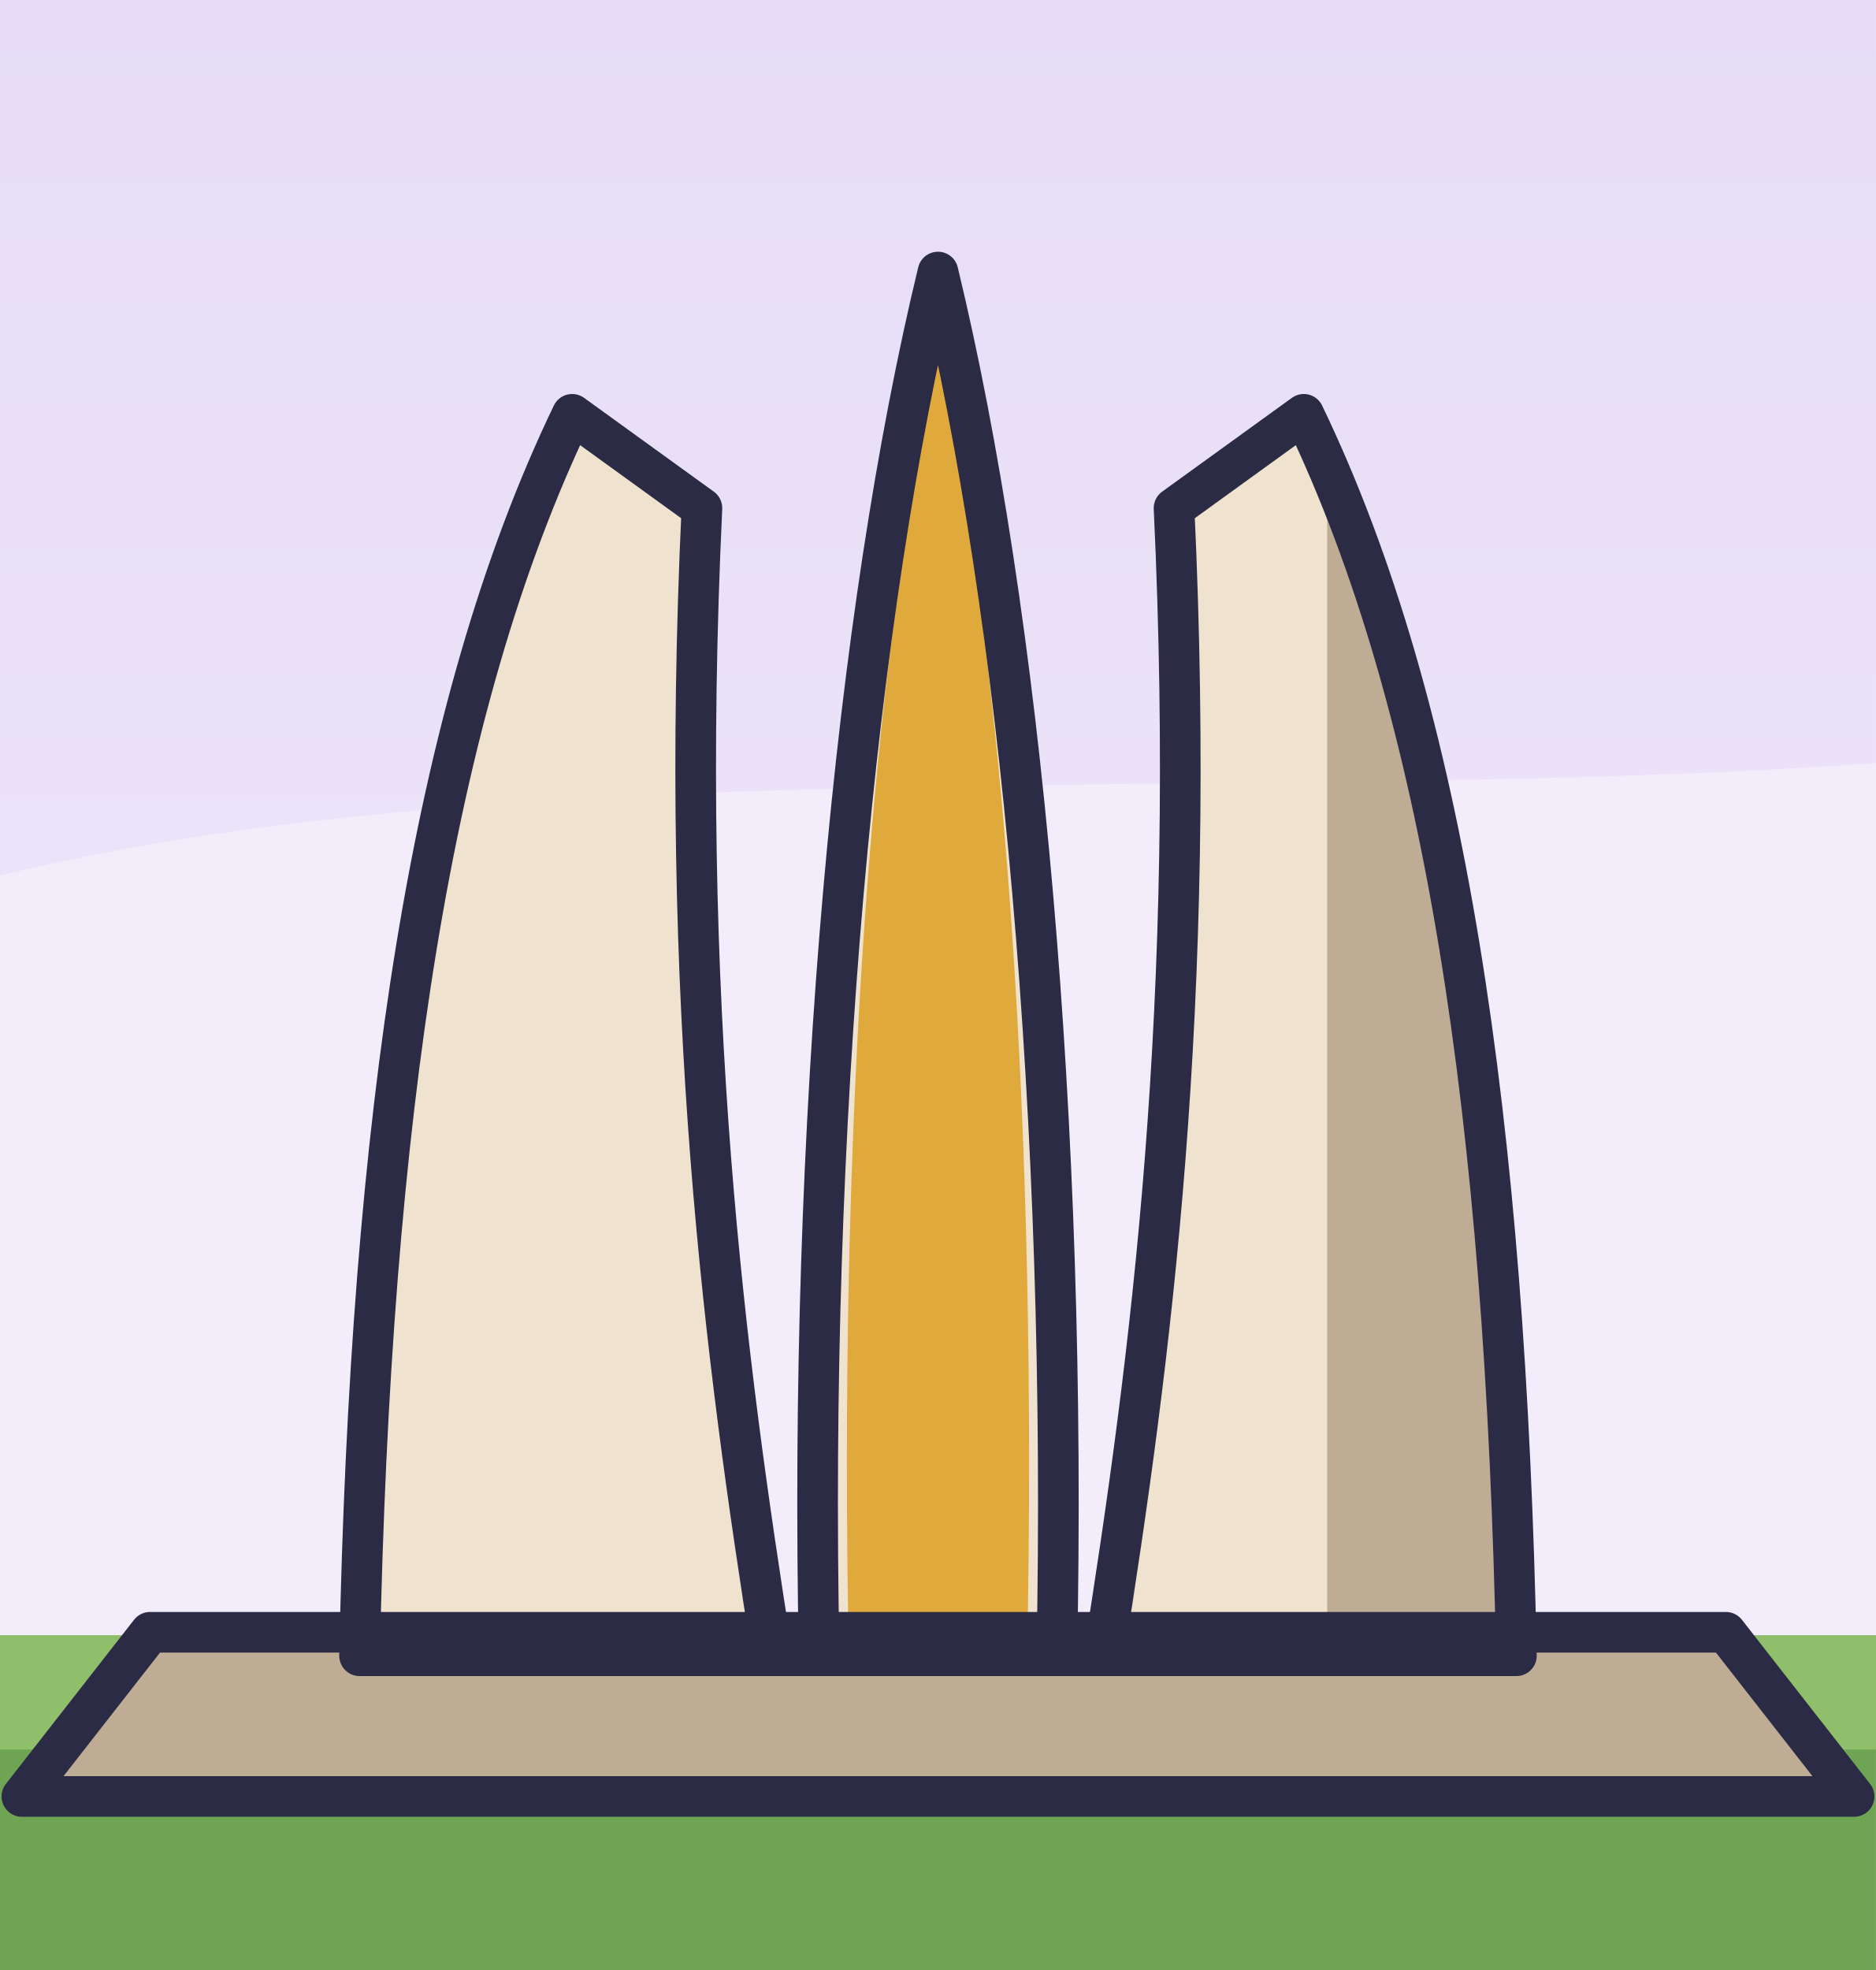
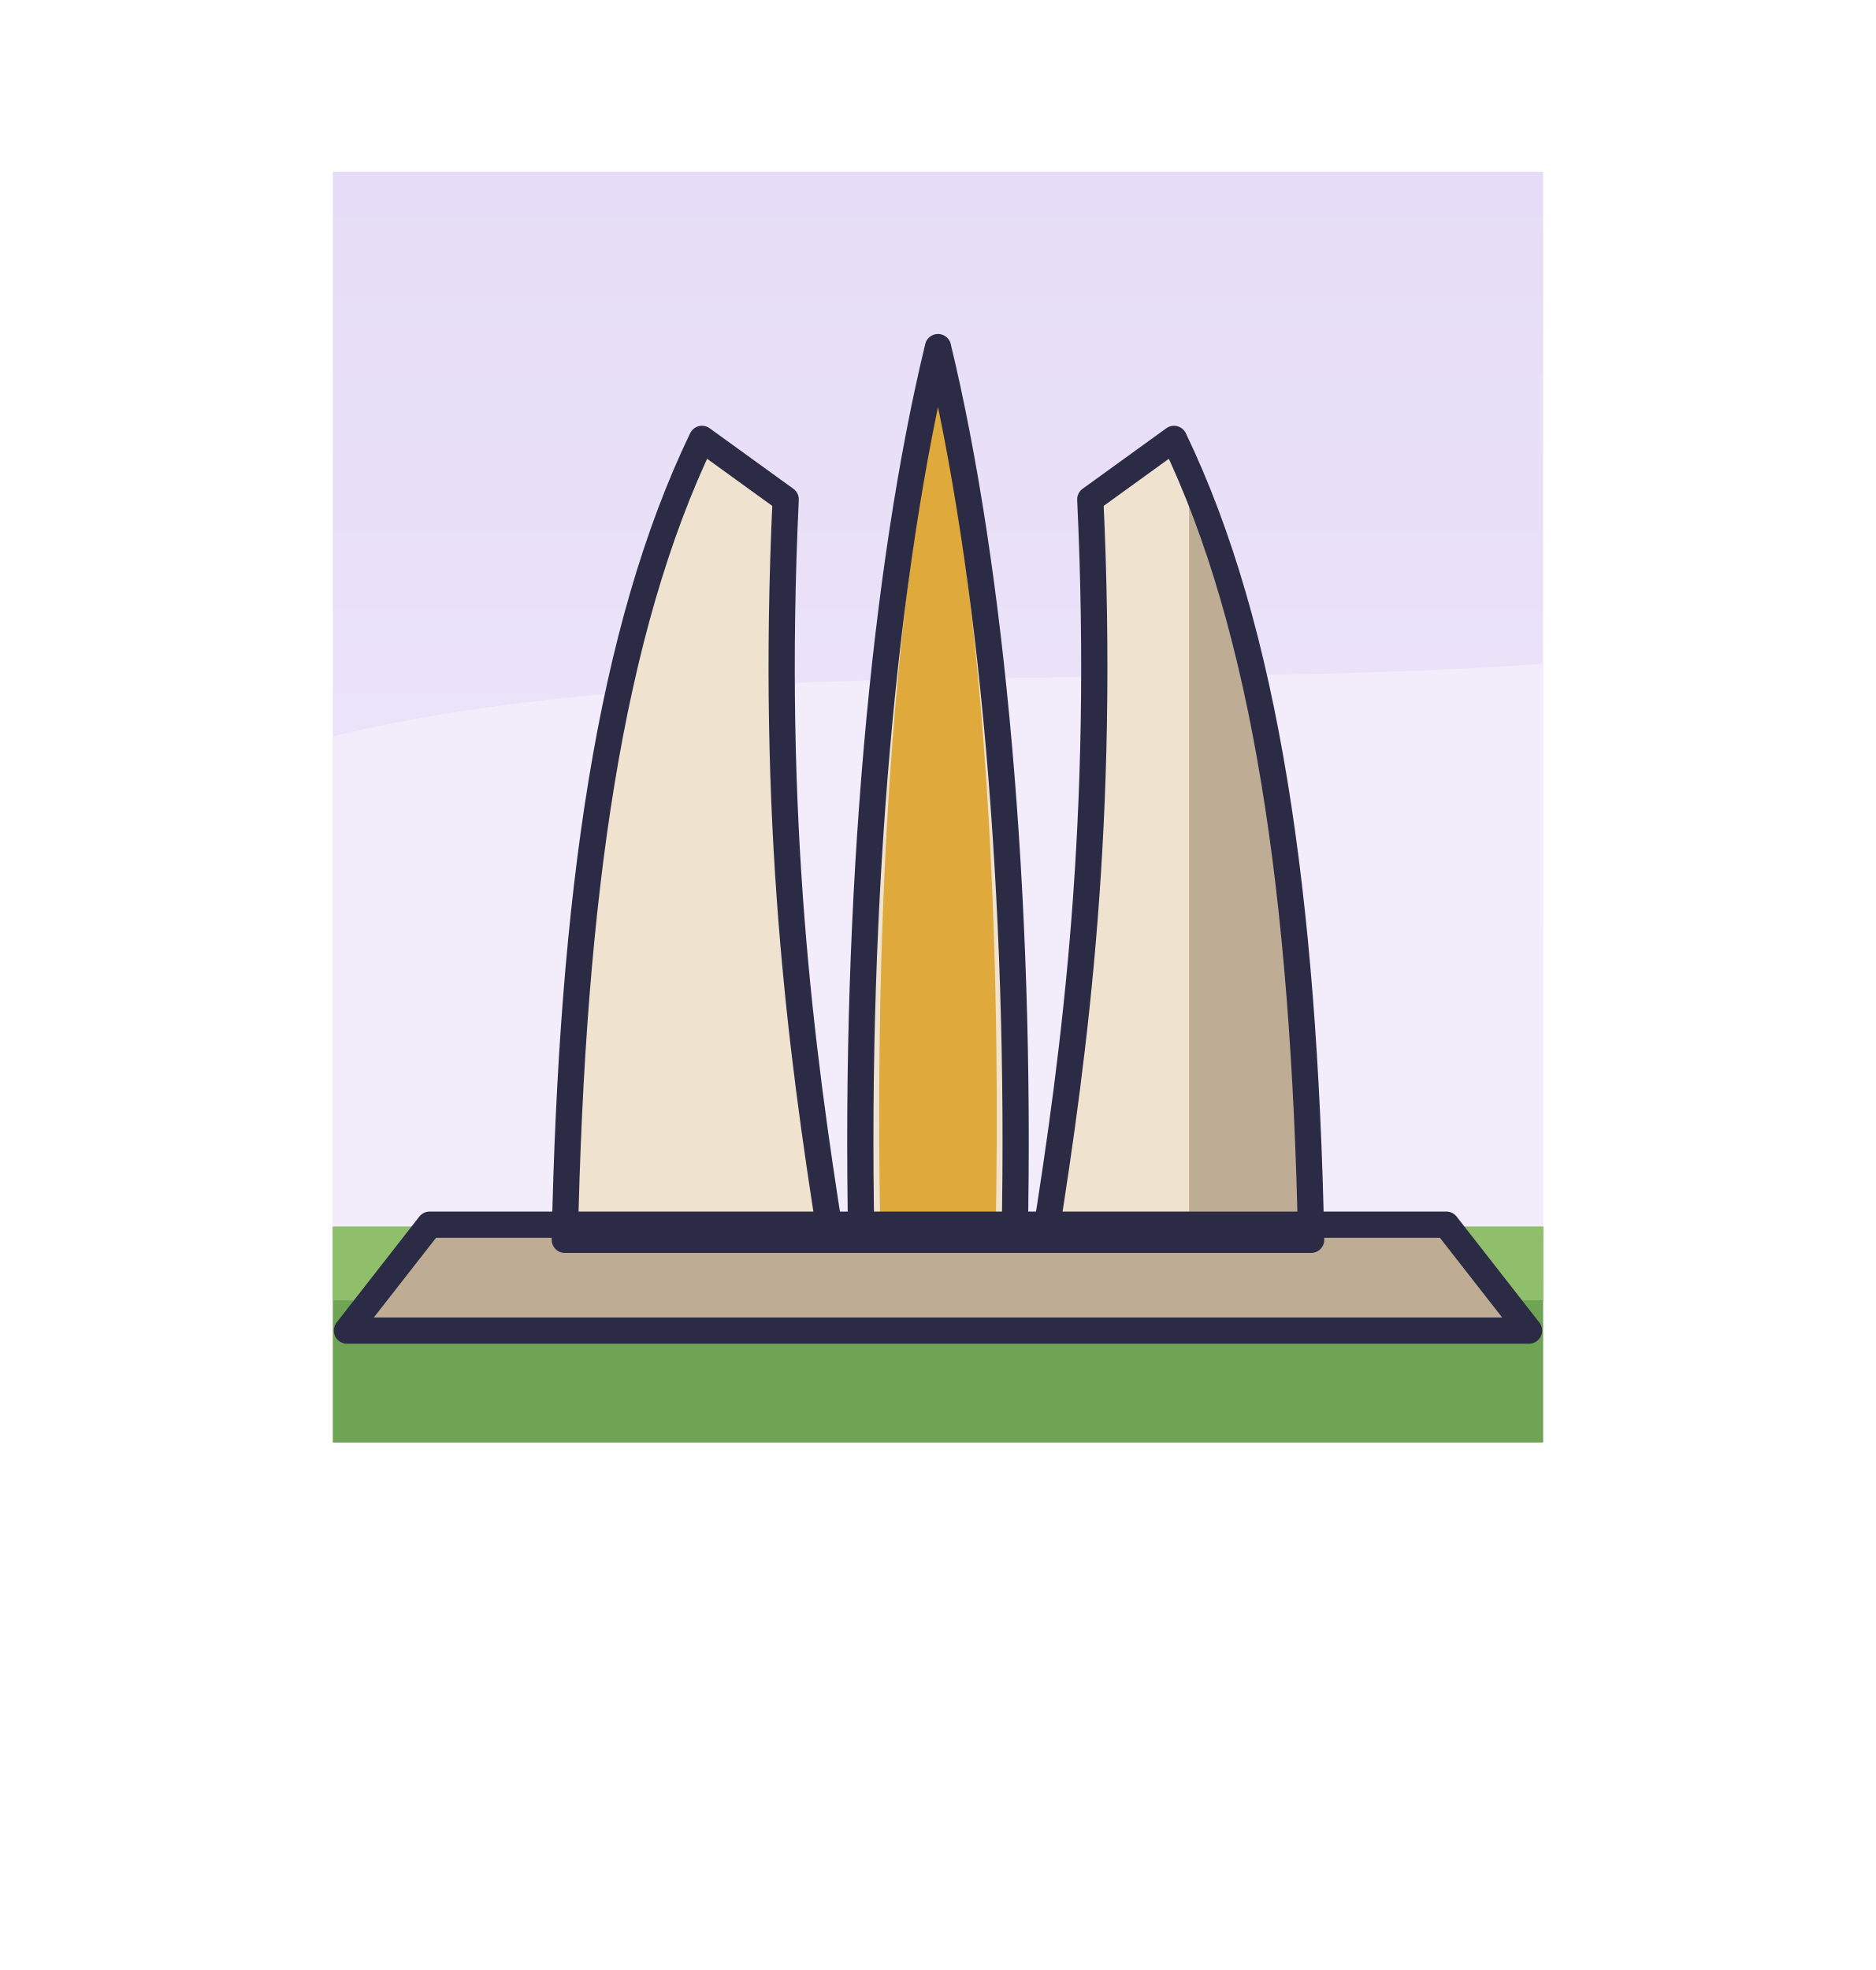
- <svg xmlns="http://www.w3.org/2000/svg" viewBox="0 0 120 126" width="120" height="126" role="img" aria-label="독립기념관 겨레의 탑" data-landmark="historic-site-related-to-yu-gwan-sun">
+ <svg xmlns="http://www.w3.org/2000/svg" viewBox="-33.00 -17.01 186.00 195.30" width="120" height="126" role="img" aria-label="독립기념관 겨레의 탑" data-landmark="historic-site-related-to-yu-gwan-sun">
  <defs>
    <linearGradient id="sky" x1="0" y1="0" x2="0" y2="1">
      <stop offset="0" stop-color="#E6DCF7" />
      <stop offset="1" stop-color="#F2ECFB" />
    </linearGradient>
  </defs>
  <rect width="120" height="126" fill="url(#sky)" />
  <path d="M0,56.0 C33.6,47.7 81.6,51.6 120.0,48.8 L120.0,104.6 L0,104.6 Z" fill="#F2ECFB" opacity="1" />
  <rect y="104.6" width="120" height="21.4" fill="#6FA455" />
  <rect y="104.6" width="120" height="7.3" fill="#8FBF6A" />
  <path d="M23.0,105.9 C23.7,71.8 27.5,45.4 36.6,26.5 L44.9,32.5 C43.4,64.3 46.4,87.0 49.4,105.9 L52.4,105.9 C51.7,71.8 54.7,39.3 60.0,17.4 C65.3,39.3 68.3,71.8 67.6,105.9 L70.6,105.9 C73.6,87.0 76.6,64.3 75.1,32.5 L83.4,26.5 C92.5,45.4 96.3,71.8 97.0,105.9 Z" fill="#EFE3D0" />
  <path d="M84.9,30.3 C93.3,47.7 96.3,71.8 97.0,105.9 L84.9,105.9 Z" fill="#BFAC94" />
  <path d="M54.3,105.9 C53.6,71.8 55.8,42.4 60.0,22.7 C64.2,42.4 66.4,71.8 65.7,105.9 Z" fill="#E0A93B" />
  <path d="M1.4,114.9 L9.6,104.4 L110.4,104.4 L118.6,114.9 Z" fill="#BFAC94" />
  <g fill="none" stroke="#2B2B45" stroke-width="2.6" stroke-linejoin="round" stroke-linecap="round">
    <path d="M23.0,105.9 C23.7,71.8 27.5,45.4 36.6,26.5 L44.9,32.5 C43.4,64.3 46.4,87.0 49.4,105.9 L52.4,105.9 C51.7,71.8 54.7,39.3 60.0,17.4 C65.3,39.3 68.3,71.8 67.6,105.9 L70.6,105.9 C73.6,87.0 76.6,64.3 75.1,32.5 L83.4,26.5 C92.5,45.4 96.3,71.8 97.0,105.9 Z" />
    <path d="M1.4,114.9 L9.6,104.4 L110.4,104.4 L118.6,114.9 Z" />
  </g>
</svg>
